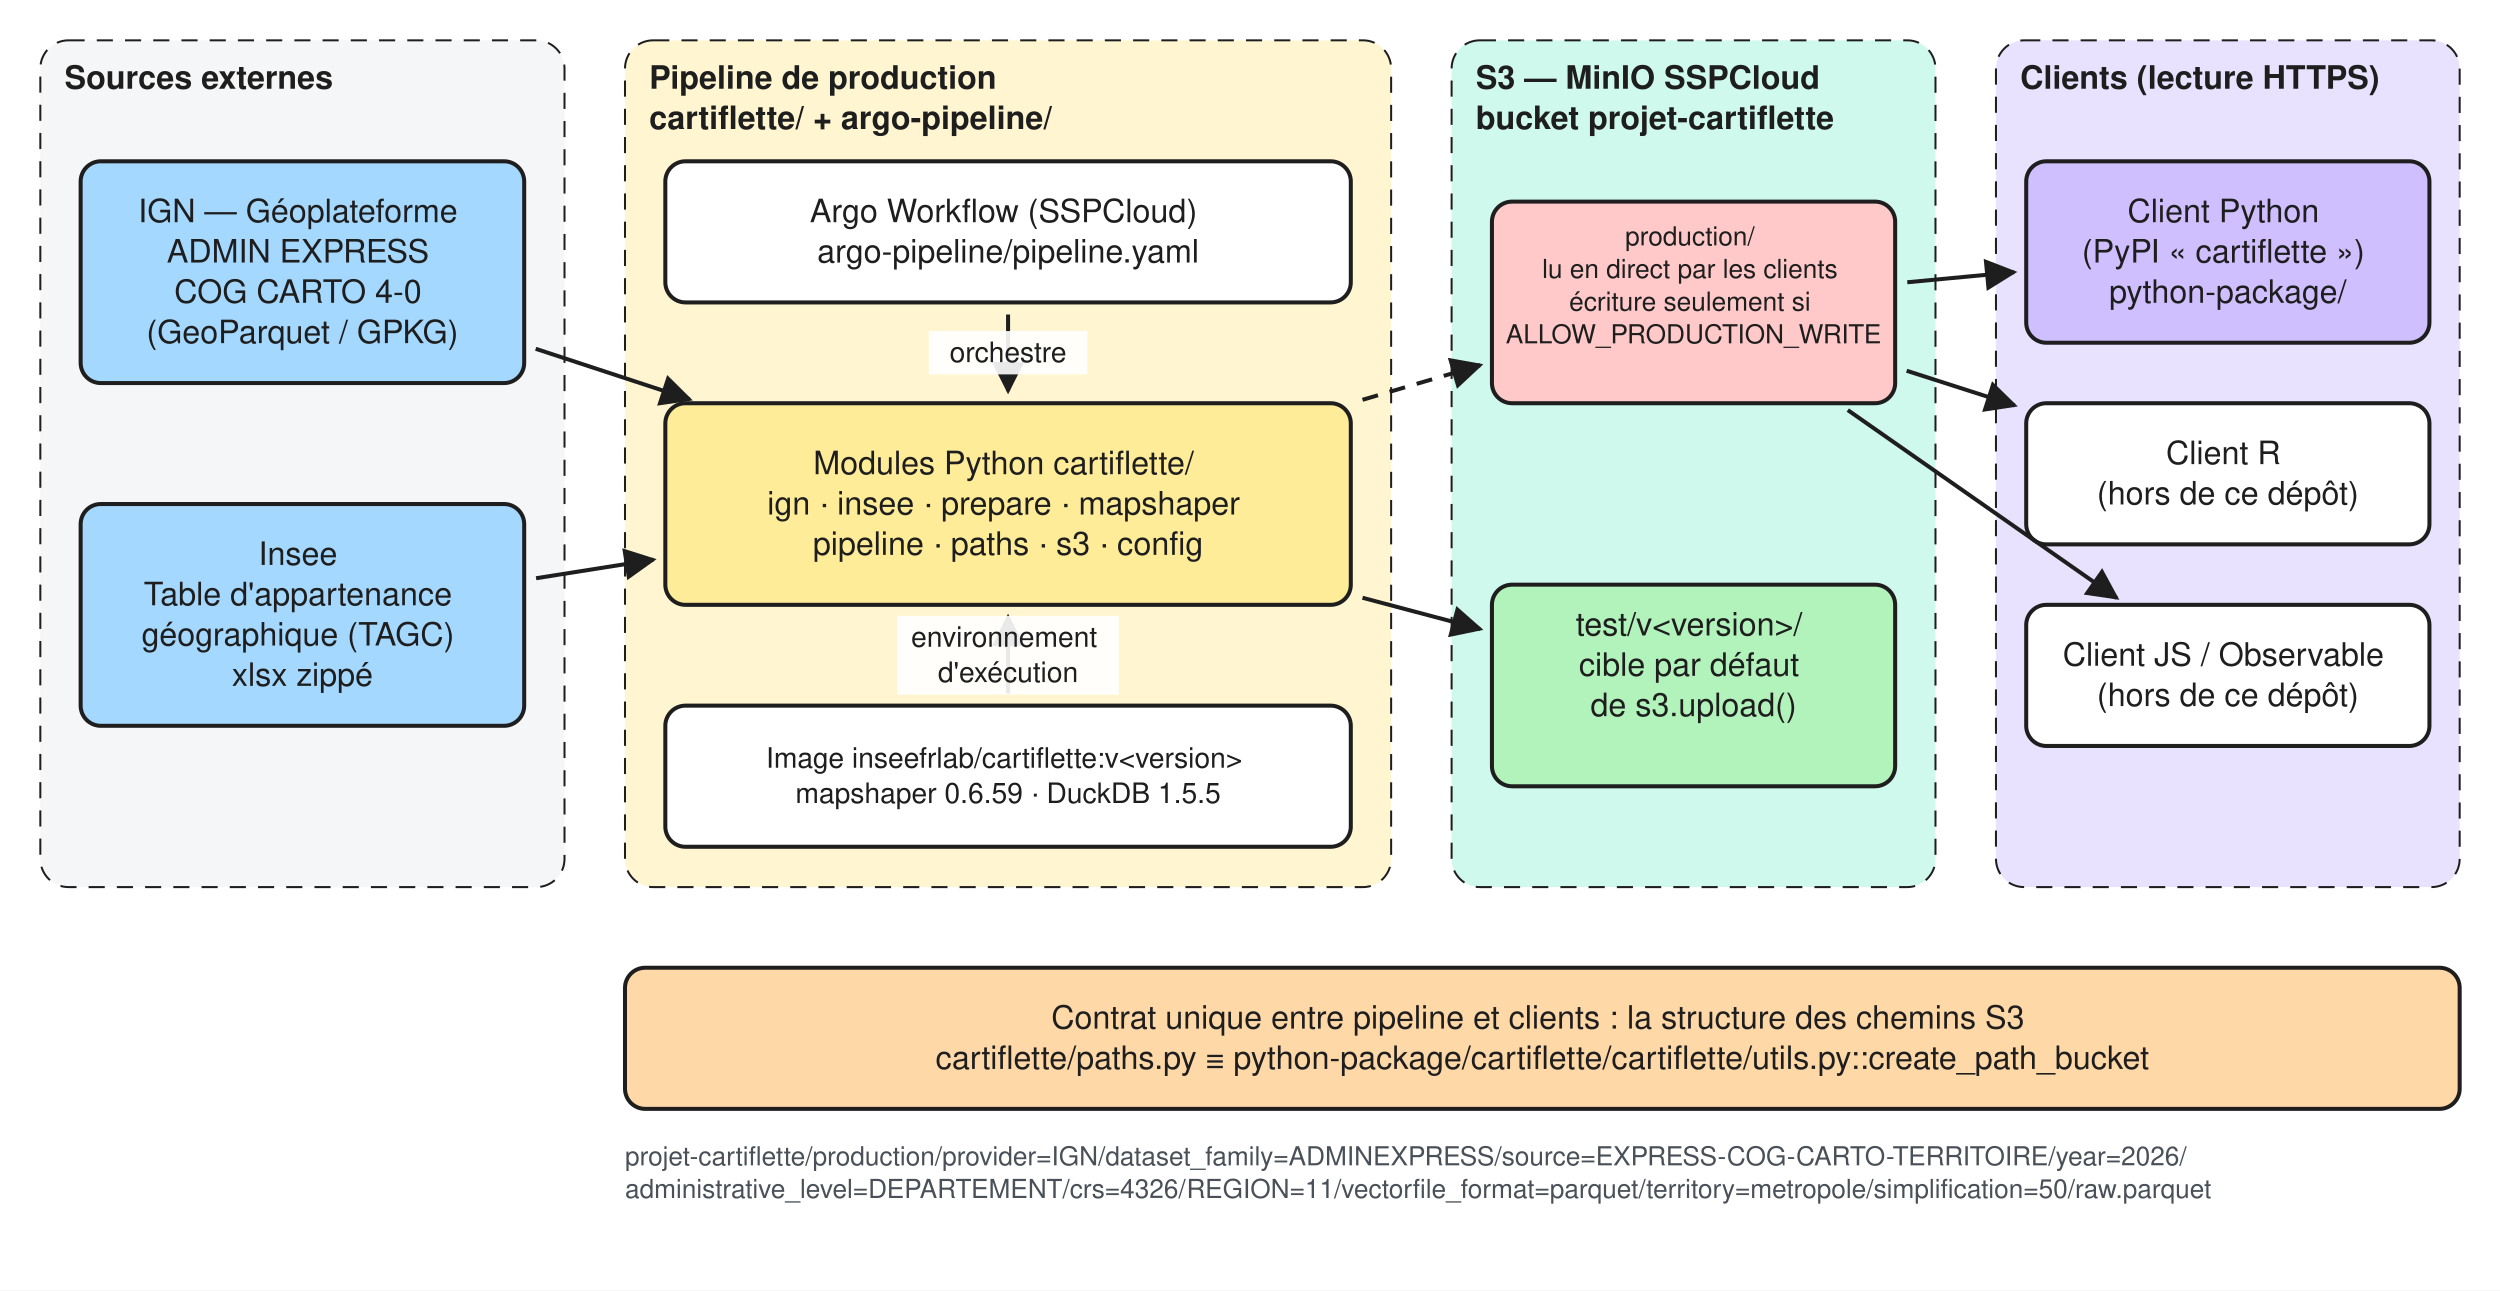
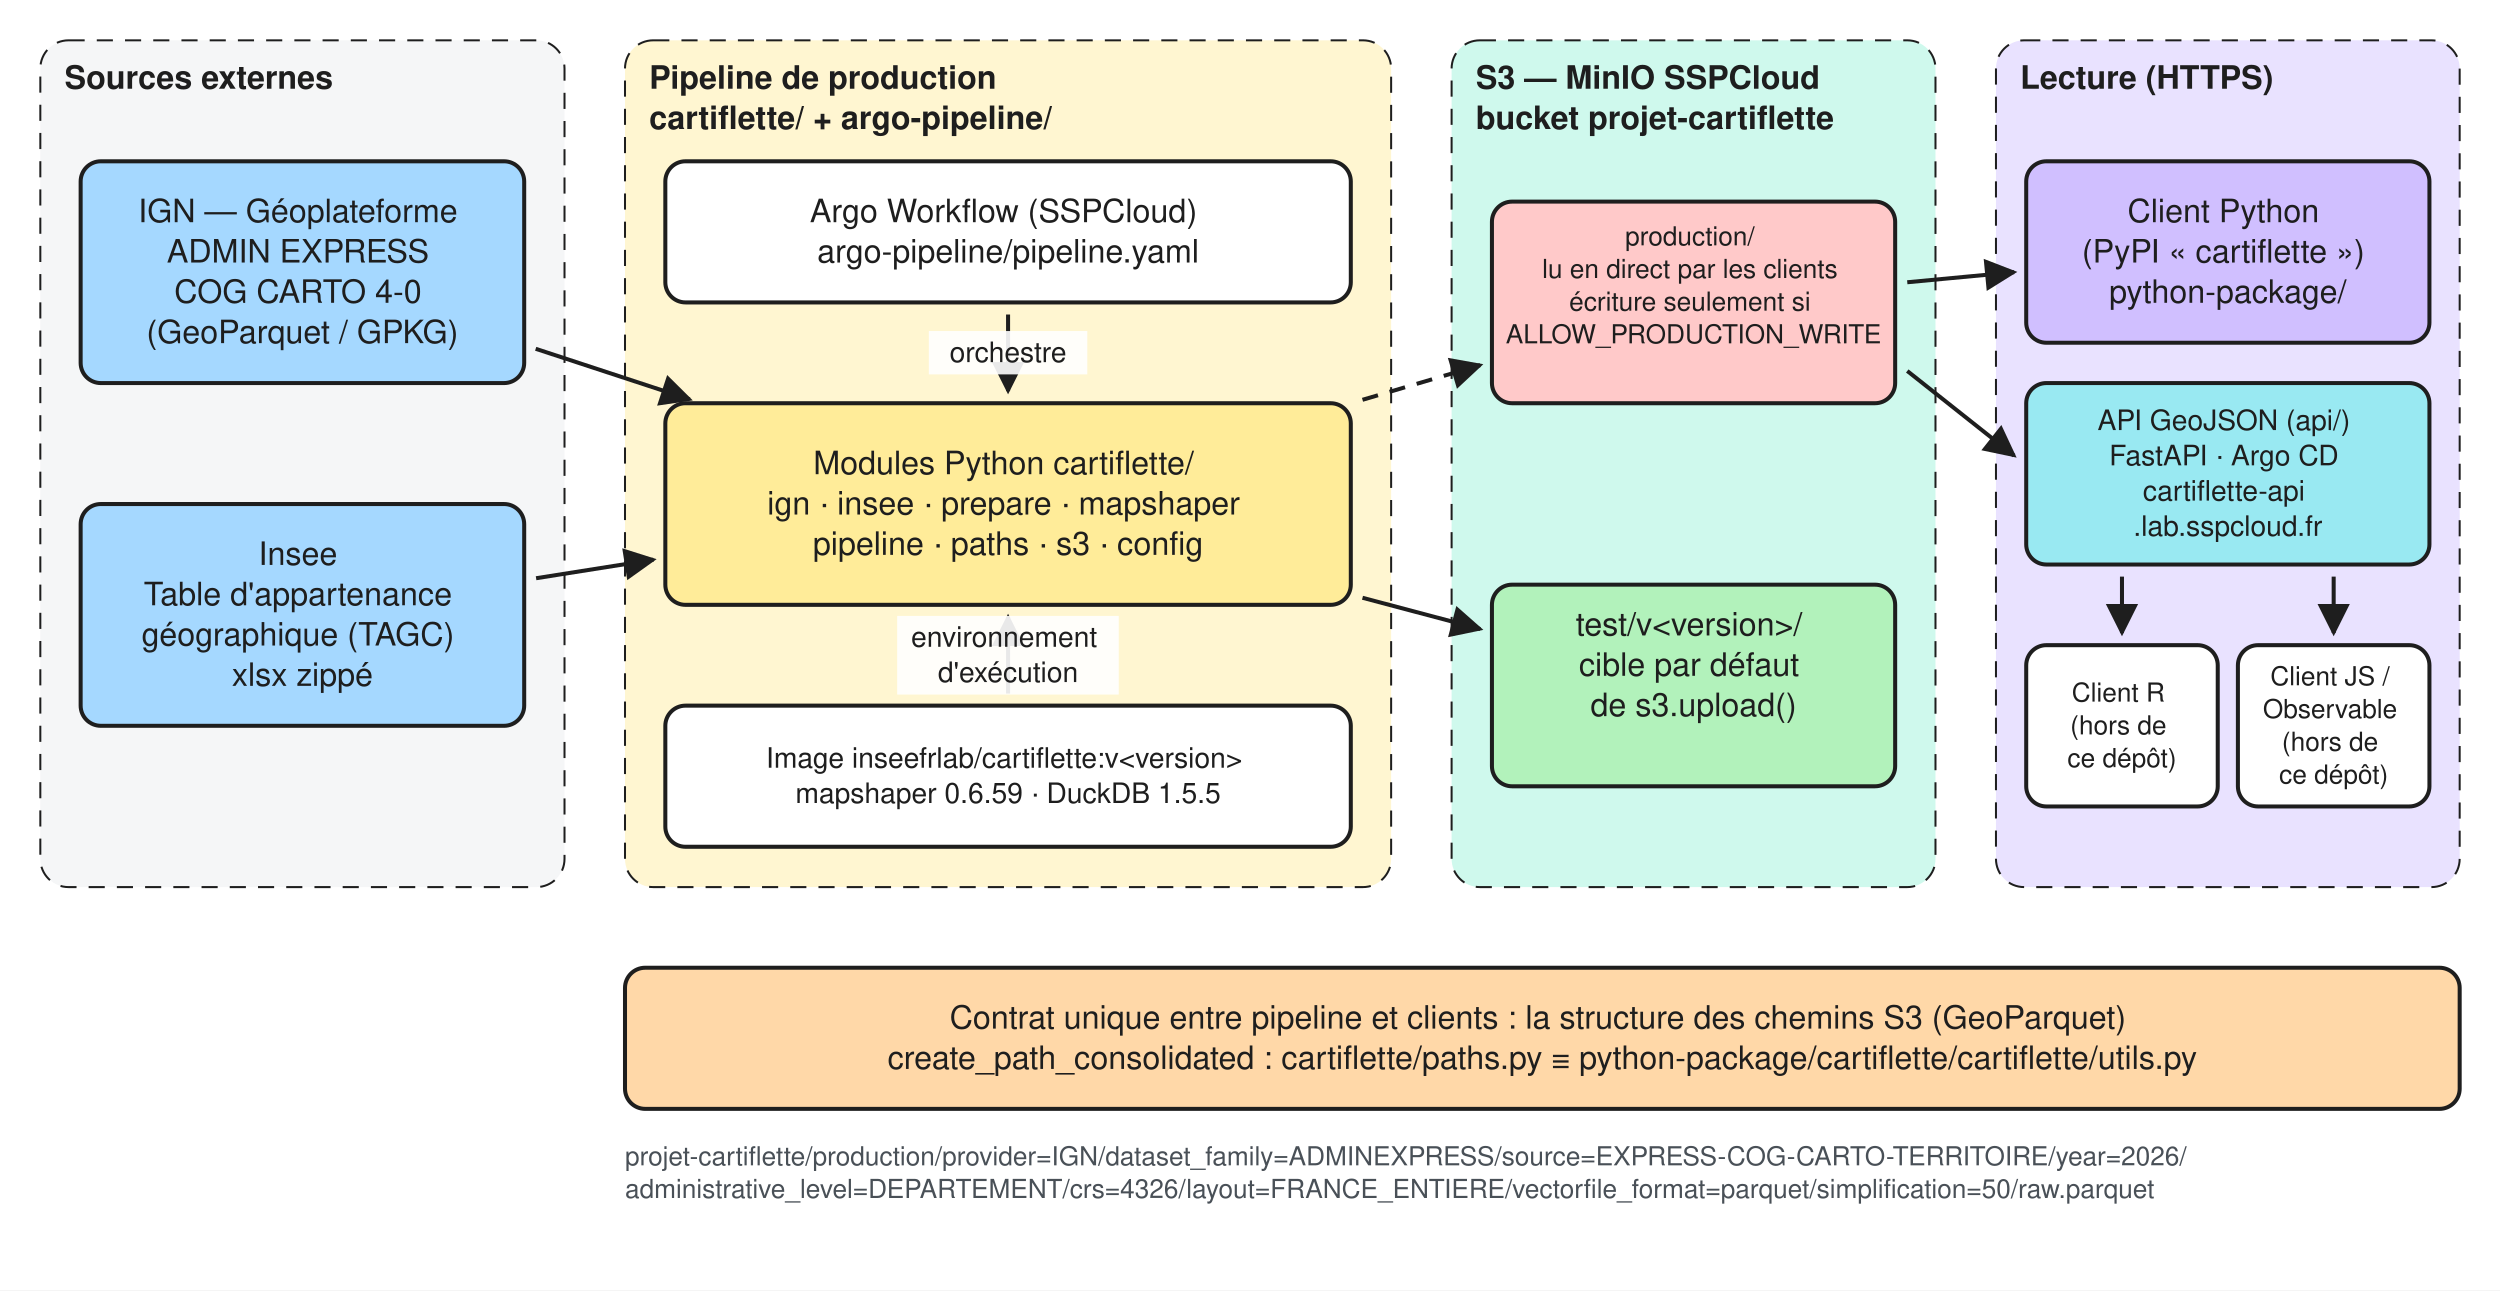
<svg xmlns="http://www.w3.org/2000/svg" viewBox="0 0 1240 640" width="1240" height="640" font-family="Segoe UI, Helvetica, Arial, sans-serif">
  <defs>
    <marker id="head" viewBox="0 0 10 10" refX="9" refY="5" markerWidth="8" markerHeight="8" orient="auto-start-reverse">
      <path d="M 0 0 L 10 5 L 0 10 z" fill="#1e1e1e" />
    </marker>
    <marker id="head-rev" viewBox="0 0 10 10" refX="9" refY="5" markerWidth="8" markerHeight="8" orient="auto-start-reverse">
      <path d="M 0 0 L 10 5 L 0 10 z" fill="#1e1e1e" />
    </marker>
  </defs>
  <rect width="1240" height="640" fill="#ffffff" />
  <rect x="20" y="20" width="260" height="420" rx="14" fill="#e9ecef" fill-opacity="0.45" stroke="#1e1e1e" stroke-width="1" stroke-dasharray="8 6" />
  <text x="32.0" y="44.0" font-size="16" text-anchor="start" fill="#1e1e1e" font-weight="600">
    <tspan x="32.0" dy="0.0">Sources externes</tspan>
  </text>
  <rect x="40" y="80" width="220" height="110" rx="10" fill="#a5d8ff" stroke="#1e1e1e" stroke-width="2" />
  <text x="150.0" y="110.2" font-size="16" text-anchor="middle" fill="#1e1e1e">
    <tspan x="150.0" dy="0.0">IGN — Géoplateforme</tspan>
    <tspan x="150.0" dy="20.0">ADMIN EXPRESS</tspan>
    <tspan x="150.0" dy="20.0">COG CARTO 4-0</tspan>
    <tspan x="150.0" dy="20.0">(GeoParquet / GPKG)</tspan>
  </text>
  <rect x="40" y="250" width="220" height="110" rx="10" fill="#a5d8ff" stroke="#1e1e1e" stroke-width="2" />
  <text x="150.0" y="280.2" font-size="16" text-anchor="middle" fill="#1e1e1e">
    <tspan x="150.0" dy="0.0">Insee</tspan>
    <tspan x="150.0" dy="20.0">Table d'appartenance</tspan>
    <tspan x="150.0" dy="20.0">géographique (TAGC)</tspan>
    <tspan x="150.0" dy="20.0">xlsx zippé</tspan>
  </text>
  <rect x="310" y="20" width="380" height="420" rx="14" fill="#ffec99" fill-opacity="0.45" stroke="#1e1e1e" stroke-width="1" stroke-dasharray="8 6" />
  <text x="322.0" y="44.0" font-size="16" text-anchor="start" fill="#1e1e1e" font-weight="600">
    <tspan x="322.0" dy="0.0">Pipeline de production</tspan>
    <tspan x="322.0" dy="20.0">cartiflette/ + argo-pipeline/</tspan>
  </text>
  <rect x="330" y="80" width="340" height="70" rx="10" fill="#ffffff" stroke="#1e1e1e" stroke-width="2" />
  <text x="500.0" y="110.2" font-size="16" text-anchor="middle" fill="#1e1e1e">
    <tspan x="500.0" dy="0.0">Argo Workflow (SSPCloud)</tspan>
    <tspan x="500.0" dy="20.0">argo-pipeline/pipeline.yaml</tspan>
  </text>
  <rect x="330" y="200" width="340" height="100" rx="10" fill="#ffec99" stroke="#1e1e1e" stroke-width="2" />
  <text x="500.0" y="235.2" font-size="16" text-anchor="middle" fill="#1e1e1e">
    <tspan x="500.0" dy="0.0">Modules Python  cartiflette/</tspan>
    <tspan x="500.0" dy="20.0">ign · insee · prepare · mapshaper</tspan>
    <tspan x="500.0" dy="20.0">pipeline · paths · s3 · config</tspan>
  </text>
  <rect x="330" y="350" width="340" height="70" rx="10" fill="#ffffff" stroke="#1e1e1e" stroke-width="2" />
  <text x="500.0" y="380.8" font-size="14" text-anchor="middle" fill="#1e1e1e">
    <tspan x="500.0" dy="0.0">Image inseefrlab/cartiflette:v&lt;version&gt;</tspan>
    <tspan x="500.0" dy="17.5">mapshaper 0.6.59 · DuckDB 1.5.5</tspan>
  </text>
  <path d="M 500.0 156.0 L 500.0 194.0" fill="none" stroke="#1e1e1e" stroke-width="2" marker-end="url(#head)" />
  <rect x="460.7" y="164.2" width="78.6" height="21.5" fill="#ffffff" fill-opacity="0.9" />
  <text x="500.0" y="179.6" font-size="14" text-anchor="middle" fill="#1e1e1e">
    <tspan x="500.0" dy="0.0">orchestre</tspan>
  </text>
  <path d="M 500.0 344.0 L 500.0 306.0" fill="none" stroke="#1e1e1e" stroke-width="2" marker-end="url(#head)" />
  <rect x="445.0" y="305.5" width="109.9" height="39.0" fill="#ffffff" fill-opacity="0.9" />
  <text x="500.0" y="320.8" font-size="14" text-anchor="middle" fill="#1e1e1e">
    <tspan x="500.0" dy="0.0">environnement</tspan>
    <tspan x="500.0" dy="17.5">d'exécution</tspan>
  </text>
  <rect x="720" y="20" width="240" height="420" rx="14" fill="#96f2d7" fill-opacity="0.45" stroke="#1e1e1e" stroke-width="1" stroke-dasharray="8 6" />
  <text x="732.0" y="44.0" font-size="16" text-anchor="start" fill="#1e1e1e" font-weight="600">
    <tspan x="732.0" dy="0.0">S3 — MinIO SSPCloud</tspan>
    <tspan x="732.0" dy="20.0">bucket projet-cartiflette</tspan>
  </text>
  <rect x="740" y="100" width="200" height="100" rx="10" fill="#ffc9c9" stroke="#1e1e1e" stroke-width="2" />
  <text x="840.0" y="121.7" font-size="13" text-anchor="middle" fill="#1e1e1e">
    <tspan x="840.0" dy="0.0">production/</tspan>
    <tspan x="840.0" dy="16.2" />
    <tspan x="840.0" dy="16.2">lu en direct par les clients</tspan>
    <tspan x="840.0" dy="16.2">écriture seulement si</tspan>
    <tspan x="840.0" dy="16.2">ALLOW_PRODUCTION_WRITE</tspan>
  </text>
  <rect x="740" y="290" width="200" height="100" rx="10" fill="#b2f2bb" stroke="#1e1e1e" stroke-width="2" />
  <text x="840.0" y="315.2" font-size="16" text-anchor="middle" fill="#1e1e1e">
    <tspan x="840.0" dy="0.0">test/v&lt;version&gt;/</tspan>
    <tspan x="840.0" dy="20.0" />
    <tspan x="840.0" dy="20.0">cible par défaut</tspan>
    <tspan x="840.0" dy="20.0">de s3.upload()</tspan>
  </text>
  <rect x="990" y="20" width="230" height="420" rx="14" fill="#d0bfff" fill-opacity="0.45" stroke="#1e1e1e" stroke-width="1" stroke-dasharray="8 6" />
  <text x="1002.0" y="44.0" font-size="16" text-anchor="start" fill="#1e1e1e" font-weight="600">
-     <tspan x="1002.0" dy="0.0">Clients (lecture HTTPS)</tspan>
+     <tspan x="1002.0" dy="0.0">Lecture (HTTPS)</tspan>
  </text>
  <rect x="1005" y="80" width="200" height="90" rx="10" fill="#d0bfff" stroke="#1e1e1e" stroke-width="2" />
  <text x="1105.0" y="110.2" font-size="16" text-anchor="middle" fill="#1e1e1e">
    <tspan x="1105.0" dy="0.0">Client Python</tspan>
    <tspan x="1105.0" dy="20.0">(PyPI « cartiflette »)</tspan>
    <tspan x="1105.0" dy="20.0">python-package/</tspan>
  </text>
-   <rect x="1005" y="200" width="200" height="70" rx="10" fill="#ffffff" stroke="#1e1e1e" stroke-width="2" />
-   <text x="1105.0" y="230.2" font-size="16" text-anchor="middle" fill="#1e1e1e">
-     <tspan x="1105.0" dy="0.0">Client R</tspan>
-     <tspan x="1105.0" dy="20.0">(hors de ce dépôt)</tspan>
+   <rect x="1005" y="190" width="200" height="90" rx="10" fill="#99e9f2" stroke="#1e1e1e" stroke-width="2" />
+   <text x="1105.0" y="213.3" font-size="14" text-anchor="middle" fill="#1e1e1e">
+     <tspan x="1105.0" dy="0.0">API GeoJSON (api/)</tspan>
+     <tspan x="1105.0" dy="17.5">FastAPI · Argo CD</tspan>
+     <tspan x="1105.0" dy="17.5">cartiflette-api</tspan>
+     <tspan x="1105.0" dy="17.5">.lab.sspcloud.fr</tspan>
  </text>
-   <rect x="1005" y="300" width="200" height="70" rx="10" fill="#ffffff" stroke="#1e1e1e" stroke-width="2" />
-   <text x="1105.0" y="330.2" font-size="16" text-anchor="middle" fill="#1e1e1e">
-     <tspan x="1105.0" dy="0.0">Client JS / Observable</tspan>
-     <tspan x="1105.0" dy="20.0">(hors de ce dépôt)</tspan>
+   <rect x="1005" y="320" width="95" height="80" rx="10" fill="#ffffff" stroke="#1e1e1e" stroke-width="2" />
+   <text x="1052.5" y="348.0" font-size="13" text-anchor="middle" fill="#1e1e1e">
+     <tspan x="1052.5" dy="0.0">Client R</tspan>
+     <tspan x="1052.5" dy="16.25">(hors de</tspan>
+     <tspan x="1052.5" dy="16.25">ce dépôt)</tspan>
+   </text>
+   <rect x="1110" y="320" width="95" height="80" rx="10" fill="#ffffff" stroke="#1e1e1e" stroke-width="2" />
+   <text x="1157.5" y="339.9" font-size="13" text-anchor="middle" fill="#1e1e1e">
+     <tspan x="1157.5" dy="0.0">Client JS /</tspan>
+     <tspan x="1157.5" dy="16.25">Observable</tspan>
+     <tspan x="1157.5" dy="16.25">(hors de</tspan>
+     <tspan x="1157.5" dy="16.25">ce dépôt)</tspan>
  </text>
  <path d="M 265.7 173.0 L 342.1 198.1" fill="none" stroke="#1e1e1e" stroke-width="2" marker-end="url(#head)" />
  <path d="M 265.9 286.8 L 324.1 277.6" fill="none" stroke="#1e1e1e" stroke-width="2" marker-end="url(#head)" />
  <path d="M 675.8 296.5 L 734.2 312.0" fill="none" stroke="#1e1e1e" stroke-width="2" marker-end="url(#head)" />
  <path d="M 675.8 198.3 L 734.2 181.1" fill="none" stroke="#1e1e1e" stroke-width="2" stroke-dasharray="8 6" marker-end="url(#head)" />
  <path d="M 946.0 140.0 L 999.0 135.0" fill="none" stroke="#1e1e1e" stroke-width="2" marker-end="url(#head)" />
-   <path d="M 945.7 183.9 L 999.3 201.1" fill="none" stroke="#1e1e1e" stroke-width="2" marker-end="url(#head)" />
-   <path d="M 916.5 203.4 L 1049.9 296.6" fill="none" stroke="#1e1e1e" stroke-width="2" marker-end="url(#head)" />
+   <path d="M 946.0 184.0 L 999.0 226.0" fill="none" stroke="#1e1e1e" stroke-width="2" marker-end="url(#head)" />
+   <path d="M 1052.5 286.0 L 1052.5 314.0" fill="none" stroke="#1e1e1e" stroke-width="2" marker-end="url(#head)" />
+   <path d="M 1157.5 286.0 L 1157.5 314.0" fill="none" stroke="#1e1e1e" stroke-width="2" marker-end="url(#head)" />
  <rect x="310" y="480" width="910" height="70" rx="10" fill="#ffd8a8" stroke="#1e1e1e" stroke-width="2" />
  <text x="765.0" y="510.2" font-size="16" text-anchor="middle" fill="#1e1e1e">
-     <tspan x="765.0" dy="0.0">Contrat unique entre pipeline et clients : la structure des chemins S3</tspan>
-     <tspan x="765.0" dy="20.0">cartiflette/paths.py  ≡  python-package/cartiflette/cartiflette/utils.py::create_path_bucket</tspan>
+     <tspan x="765.0" dy="0.0">Contrat unique entre pipeline et clients : la structure des chemins S3 (GeoParquet)</tspan>
+     <tspan x="765.0" dy="20.0">create_path_consolidated :  cartiflette/paths.py  ≡  python-package/cartiflette/cartiflette/utils.py</tspan>
  </text>
  <text x="310.0" y="578.0" font-size="13" text-anchor="start" fill="#495057">
    <tspan x="310.0" dy="0.0">projet-cartiflette/production/provider=IGN/dataset_family=ADMINEXPRESS/source=EXPRESS-COG-CARTO-TERRITOIRE/year=2026/</tspan>
-     <tspan x="310.0" dy="16.2">administrative_level=DEPARTEMENT/crs=4326/REGION=11/vectorfile_format=parquet/territory=metropole/simplification=50/raw.parquet</tspan>
+     <tspan x="310.0" dy="16.2">administrative_level=DEPARTEMENT/crs=4326/layout=FRANCE_ENTIERE/vectorfile_format=parquet/simplification=50/raw.parquet</tspan>
  </text>
</svg>
